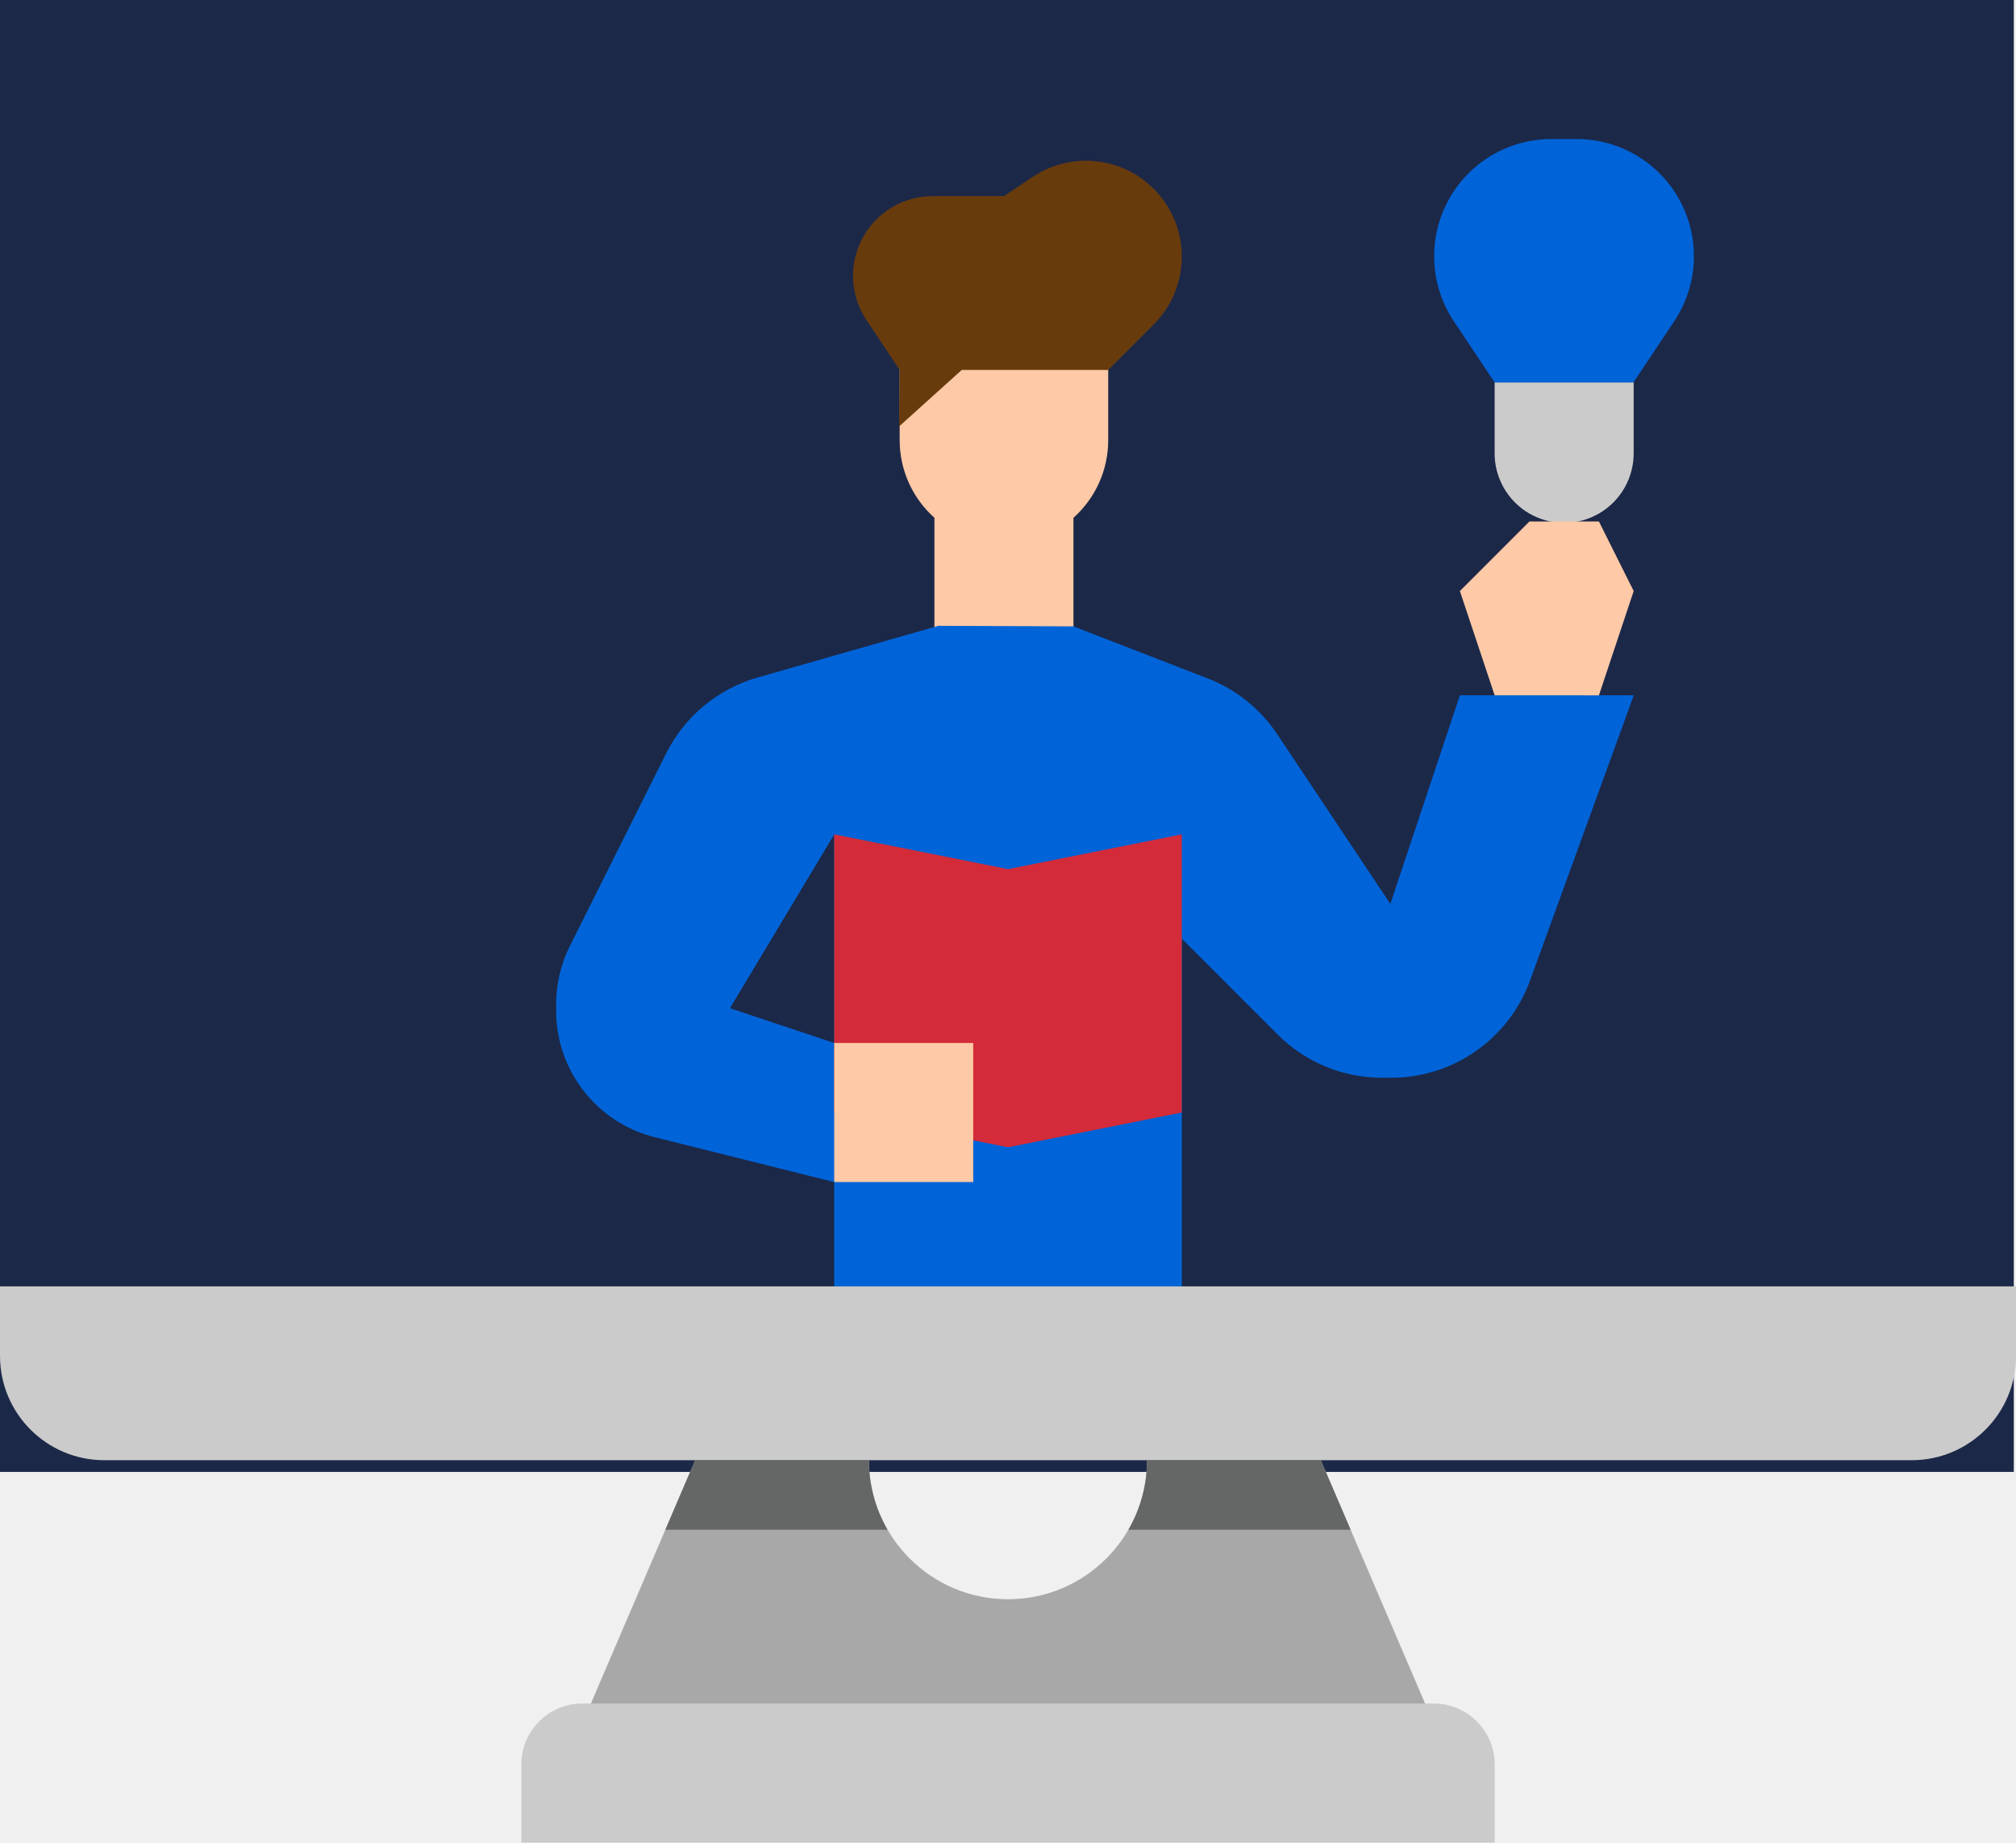
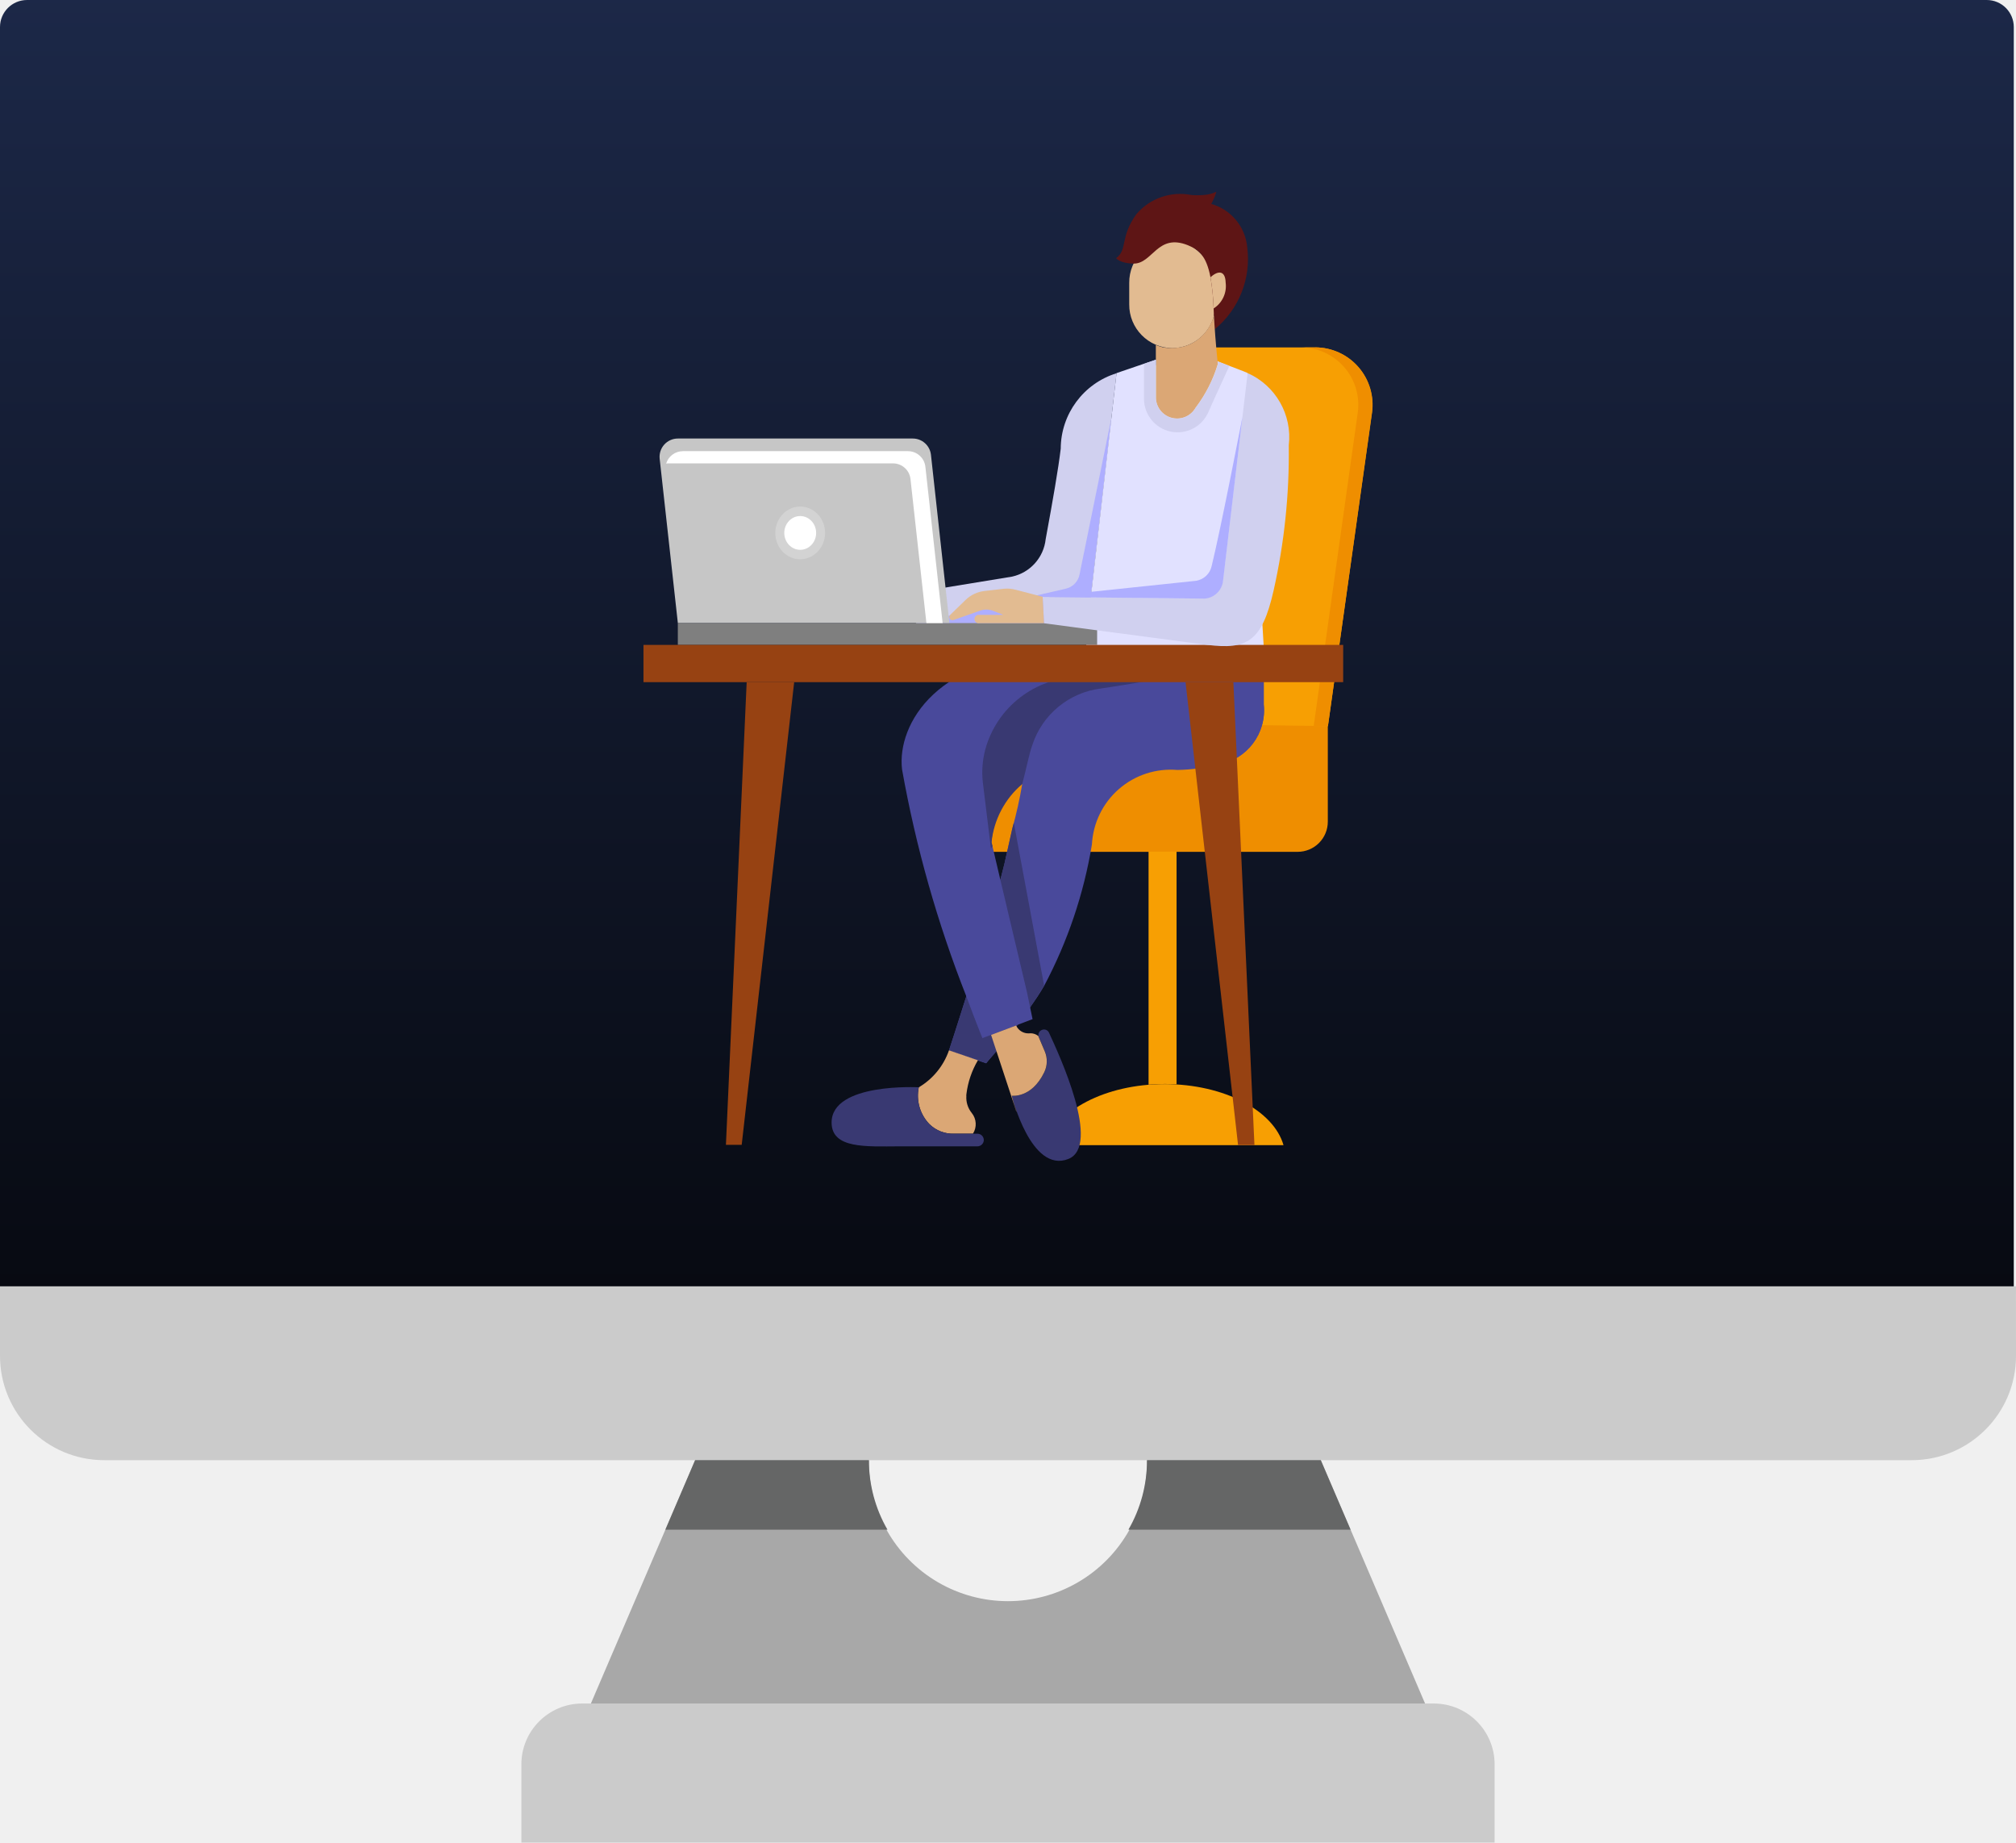
- <svg xmlns="http://www.w3.org/2000/svg" width="74.521" height="68.097" viewBox="0 0 74.521 68.097">
-   <g id="Group_7926" data-name="Group 7926" transform="translate(-8.987 -10)">
+ <svg xmlns="http://www.w3.org/2000/svg" width="74.522" height="68.098" viewBox="0 0 74.522 68.098">
+   <defs>
+     <linearGradient id="linear-gradient" x1="0.5" x2="0.5" y2="1" gradientUnits="objectBoundingBox">
+       <stop offset="0" stop-color="#1c2848" />
+       <stop offset="1" stop-color="#06080e" />
+     </linearGradient>
+   </defs>
+   <g id="online" transform="translate(-8.987 -10)">
    <g id="flat" transform="translate(8.987 10)">
-       <rect id="Rectangle_1094" data-name="Rectangle 1094" width="74.44" height="54.398" fill="#1c2848" />
-       <path id="Path_28561" data-name="Path 28561" d="M234.922,109.262a3.855,3.855,0,0,0-3.855,3.855v2.57a3.844,3.844,0,0,0,1.285,2.872v4.816h5.139v-4.816a3.844,3.844,0,0,0,1.285-2.872v-2.57A3.855,3.855,0,0,0,234.922,109.262Z" transform="translate(-197.811 -99.423)" fill="#fdc9a6" />
-       <path id="Path_28562" data-name="Path 28562" d="M222.054,92.728l-.021,2.088,2.316-2.088h5.414l1.682-1.682a3.543,3.543,0,0,0-4.471-5.453l-1.066.711h-2.634a2.945,2.945,0,0,0-2.45,4.578Z" transform="translate(-188.798 -79.056)" fill="#683b0d" />
-       <path id="Path_28563" data-name="Path 28563" d="M185.406,194.57l-2.57,7.709-4.181-6.271a5.461,5.461,0,0,0-2.57-2.062l-4.963-1.924-4.99-.021-6.684,1.91a5.461,5.461,0,0,0-3.384,2.809l-3.556,7.113a4.819,4.819,0,0,0-.509,2.155v.241a4.818,4.818,0,0,0,3.649,4.673l6.63,1.657v3.855h12.849V203.564l3.54,3.54a5.46,5.46,0,0,0,3.861,1.6h.337A5.461,5.461,0,0,0,188,205.109l3.833-10.539Zm-23.127,12.849-3.855-1.285,3.855-6.424Z" transform="translate(-131.442 -168.873)" fill="#0064d8" />
-       <path id="Path_28564" data-name="Path 28564" d="M368,136v2.57a2.57,2.57,0,1,0,5.139,0V136Z" transform="translate(-312.751 -121.867)" fill="#cbcbcb" />
-       <path id="Path_28565" data-name="Path 28565" d="M216,250.279V240l6.424,1.285L228.849,240v10.279l-6.424,1.285Z" transform="translate(-185.164 -209.164)" fill="#d32b39" />
-       <path id="Path_28566" data-name="Path 28566" d="M361.285,174.424,360,170.57l2.57-2.57h2.57l1.285,2.57-1.285,3.855Z" transform="translate(-306.036 -148.727)" fill="#fdc9a6" />
-       <path id="Path_28567" data-name="Path 28567" d="M356.322,88.994l-1.507-2.26a4.331,4.331,0,0,1,3.6-6.734h.946a4.331,4.331,0,0,1,3.6,6.734l-1.507,2.26Z" transform="translate(-301.074 -74.861)" fill="#0064d8" />
+       <rect id="Rectangle_1094" data-name="Rectangle 1094" width="74.44" height="50.753" rx="1" fill="url(#linear-gradient)" />
      <path id="Path_28568" data-name="Path 28568" d="M146.248,440h31.479a2.249,2.249,0,0,1,2.249,2.249v2.891H144v-2.891A2.248,2.248,0,0,1,146.248,440Z" transform="translate(-124.727 -377.042)" fill="#cbcbcb" />
-       <path id="Path_28569" data-name="Path 28569" d="M186.982,384h-6.424a5.139,5.139,0,1,1-10.279,0h-6.424L160,392.994h30.836Z" transform="translate(-138.158 -330.036)" fill="#a8a8a8" />
+       <path id="Path_28569" data-name="Path 28569" d="M186.982,384h-6.424a5.14,5.14,0,1,1-10.279,0h-6.424L160,392.994h30.836Z" transform="translate(-138.158 -330.036)" fill="#a8a8a8" />
      <path id="Path_28570" data-name="Path 28570" d="M98.521,344H24v2.57a3.855,3.855,0,0,0,3.855,3.855H94.667a3.855,3.855,0,0,0,3.855-3.855Z" transform="translate(-24 -296.46)" fill="#cbcbcb" />
-       <path id="Path_28571" data-name="Path 28571" d="M216,288h5.139v5.139H216Z" transform="translate(-185.164 -249.454)" fill="#fdc9a6" />
      <g id="Group_7925" data-name="Group 7925" transform="translate(24.595 53.964)">
        <path id="Path_28572" data-name="Path 28572" d="M185.353,386.57H177.14l1.1-2.57h6.424a5.121,5.121,0,0,0,.687,2.57Z" transform="translate(-177.14 -384)" fill="#656666" />
        <path id="Path_28573" data-name="Path 28573" d="M291.933,386.57H283.72a5.121,5.121,0,0,0,.687-2.57h6.424Z" transform="translate(-266.603 -384)" fill="#656666" />
      </g>
+       <g id="paced" transform="translate(4.278 -1.003)">
+         <g id="_5" data-name="5" transform="translate(19.508 8.102)">
+           <path id="Path_22201" data-name="Path 22201" d="M894.593,939.3c-.367-1.281-2.194-2.256-4.392-2.256s-4.025.974-4.392,2.256Z" transform="translate(-870.934 -904.077)" fill="#f79f03" />
+           <path id="Path_22202" data-name="Path 22202" d="M809.818,593.366h0a1.115,1.115,0,0,1-1.115,1.115h-7.249a1.115,1.115,0,0,0-1.115,1.115v1.3a1.115,1.115,0,0,0,1.115,1.115H813.2a1.115,1.115,0,0,0,1.116-1.116v-3.526a1.116,1.116,0,0,0-1.116-1.116h-2.272a1.115,1.115,0,0,0-1.115,1.116Z" transform="translate(-789.019 -573.628)" fill="#ef8e00" />
+           <path id="Path_22203" data-name="Path 22203" d="M977.06,730.65v8.61c.2-.016.393-.026.6-.026.147,0,.291.005.435.013v-8.6Z" transform="translate(-958.389 -706.272)" fill="#f79f03" />
+           <path id="Path_22204" data-name="Path 22204" d="M945.8,296.556l-6.152-.086a2.123,2.123,0,0,1-2.1-2.413l1.33-9.664a2.123,2.123,0,0,1,2.1-1.834h4.348a2.123,2.123,0,0,1,2.1,2.413Z" transform="translate(-920.499 -276.819)" fill="#f79f03" />
+           <path id="Path_22205" data-name="Path 22205" d="M1112.97,282.556h-.527a2.123,2.123,0,0,1,2.1,2.413l-1.628,11.576.526.007,1.631-11.585a2.123,2.123,0,0,0-2.1-2.413Z" transform="translate(-1088.139 -276.816)" fill="#ef8e00" />
+           <path id="Path_22206" data-name="Path 22206" d="M811.34,547.832v2.13a2.036,2.036,0,0,1-1.675,2.221,6.828,6.828,0,0,1-1.516.2,2.915,2.915,0,0,0-3.161,2.753,17.009,17.009,0,0,1-1.765,5.224,8.391,8.391,0,0,1-.519.786c-.159.219-.332.451-.508.678-.561.728-1.118,1.4-1.118,1.4l-1.373-.471s.281-.855.639-2c.427-1.355.962-3.114,1.26-4.311.2-.781.07-.221.443-1.9a15.757,15.757,0,0,0,.364-1.635C803.222,547.064,811.34,547.832,811.34,547.832Z" transform="translate(-788.411 -531.026)" fill="#49499b" />
+           <path id="Path_22207" data-name="Path 22207" d="M803.217,711.116a18.208,18.208,0,0,1-2.145,2.859L799.7,713.5s1.351-4.1,1.9-6.306c.194-.781.07-.221.443-1.9q.031-.105.053-.2Z" transform="translate(-788.406 -681.785)" fill="#393972" />
+           <path id="Path_22208" data-name="Path 22208" d="M770.973,548.6v2.13a2.035,2.035,0,0,1-1.675,2.221l-6.006.321a2.345,2.345,0,0,0-1.248.4c-.034.023-.067.047-.1.072a3.006,3.006,0,0,0-1.035,2.077l.035.148.291,1.235.987,4.168.111.537.094.451-.6.227-1.255.474s-.244-.6-.594-1.544a43.894,43.894,0,0,1-2.375-8.383c-.2-1.675,1.319-4.29,5.875-4.29Z" transform="translate(-748.044 -531.794)" fill="#49499b" />
+           <path id="Path_22209" data-name="Path 22209" d="M835.925,575.51s-.863.173-2.137.359a3.064,3.064,0,0,0-2.549,2.1c-.115.313-.222.887-.37,1.432a3.273,3.273,0,0,0-1.135,2.15l.035.148a.538.538,0,0,1-.057.081l-.3-2.445a3.3,3.3,0,0,1,.133-1.353,3.643,3.643,0,0,1,3.567-2.537Z" transform="translate(-816.868 -557.524)" fill="#393972" />
+           <path id="Path_22210" data-name="Path 22210" d="M856.664,890.212c-.476.972-1.2.863-1.2.863s.71,2.883,2.09,2.338c1.223-.484-.329-3.832-.716-4.67a.2.2,0,0,0-.258-.1h0a.2.2,0,0,0-.12.26l.228.537a.928.928,0,0,1-.024.772Z" transform="translate(-841.849 -857.679)" fill="#393972" />
+           <path id="Path_22211" data-name="Path 22211" d="M837.92,887.626s.727.108,1.2-.863a.927.927,0,0,0,.022-.774l-.228-.537a.179.179,0,0,1-.009-.03.464.464,0,0,0-.344-.1.5.5,0,0,1-.48-.291l-.924.348.934,2.834h.007C837.98,887.871,837.92,887.626,837.92,887.626Z" transform="translate(-824.307 -854.23)" fill="#dba775" />
+           <path id="Path_22212" data-name="Path 22212" d="M773.858,908.822a.258.258,0,0,1,.006-.066,3.213,3.213,0,0,1,.425-1.248l-1.07-.367h0a2.562,2.562,0,0,1-1.116,1.367h0a1.511,1.511,0,0,0,.388,1.355,1.231,1.231,0,0,0,.915.358h.7a.657.657,0,0,0-.044-.764.9.9,0,0,1-.2-.635Z" transform="translate(-761.926 -875.422)" fill="#dba775" />
+           <path id="Path_22213" data-name="Path 22213" d="M700.752,941.557h-.865a1.23,1.23,0,0,1-.915-.358,1.511,1.511,0,0,1-.388-1.357s-3.219-.179-3.224,1.3c0,.975,1.265.887,2.5.882h2.89a.237.237,0,0,0,.237-.237h0a.237.237,0,0,0-.235-.23Z" transform="translate(-688.406 -906.757)" fill="#393972" />
+           <path id="Path_22214" data-name="Path 22214" d="M770.34,314.7v-1.142l3.555-.582a1.592,1.592,0,0,0,1.24-1.386c.264-1.429.47-2.613.556-3.342a2.931,2.931,0,0,1,2.064-2.788l-1.061,9.239Z" transform="translate(-760.267 -298.765)" fill="#d0d0ef" />
+           <path id="Path_22215" data-name="Path 22215" d="M775.891,350.675l-5.551,1.277h6.35l.882-7.622-1.185,5.821a.665.665,0,0,1-.5.524Z" transform="translate(-760.267 -336.02)" fill="#aeaeff" />
+           <path id="Path_22216" data-name="Path 22216" d="M961.482,186.31h0a1.607,1.607,0,0,0-1.592,1.622v.787a1.608,1.608,0,0,0,1.592,1.622h0a1.6,1.6,0,0,0,1.592-1.6v-.813a1.919,1.919,0,0,0-1.592-1.618Z" transform="translate(-941.934 -184.573)" fill="#e2bb91" />
+           <path id="Path_22217" data-name="Path 22217" d="M950.863,146.513c.4.162.685.384.838,1.186a8.236,8.236,0,0,1,.116,1.151q.005.128.01.268a.042.042,0,0,1,0-.01c.007.136.018.31.032.511a3.361,3.361,0,0,0,1.2-3.031,1.835,1.835,0,0,0-1.33-1.6,2.347,2.347,0,0,0,.181-.418c.011-.1-.079.142-.911.089a2.125,2.125,0,0,0-2.038.707c-.619.859-.313,1.307-.749,1.627,0,0,.136.191.645.2C949.565,147.2,949.737,146.062,950.863,146.513Z" transform="translate(-930.741 -144.55)" fill="#5e1515" />
+           <path id="Path_22218" data-name="Path 22218" d="M1032.2,217.412a8.218,8.218,0,0,0-.116-1.151c.285-.26.549-.254.561.2a.98.98,0,0,1-.444.952Z" transform="translate(-1011.124 -213.113)" fill="#e2bb91" />
+           <path id="Path_22219" data-name="Path 22219" d="M985.8,255.9c-.08-.76-.122-1.418-.143-1.794a1.621,1.621,0,0,1-.612.907,1.515,1.515,0,0,1-.928.3h-.165l-.056-.007h-.021l-.067-.012H983.8a.259.259,0,0,1-.073-.017h0a1.6,1.6,0,0,1-.217-.073h0v1.982a.784.784,0,0,0,1.464.347A5.128,5.128,0,0,0,985.8,255.9Z" transform="translate(-964.57 -249.553)" fill="#dba775" />
+           <path id="Path_22220" data-name="Path 22220" d="M927.8,304.1l-6.581.215.051-.76.022-.329h.005l1.062-9.241,1.013-.346.442-.151v1.432a.784.784,0,0,0,1.464.347,5.105,5.105,0,0,0,.825-1.622c0-.032-.007-.063-.009-.095h0c.044.019.279.108.431.166l.094.035c.365.136.582.228.582.228Z" transform="translate(-904.872 -287.295)" fill="#e1e1ff" />
+           <path id="Path_22221" data-name="Path 22221" d="M553.2,370.4H543.161l-.672-6.073a.676.676,0,0,1,.672-.749h8.684a.676.676,0,0,1,.672.6Z" transform="translate(-541.89 -354.47)" fill="#c6c6c6" />
+           <path id="Path_22222" data-name="Path 22222" d="M548.332,375.183h8.319a.648.648,0,0,1,.644.576l.609,5.509h.6l-.658-5.961a.648.648,0,0,0-.644-.576h-8.319a.648.648,0,0,0-.619.458A.416.416,0,0,1,548.332,375.183Z" transform="translate(-547.425 -365.156)" fill="#fff" />
+           <rect id="Rectangle_605" data-name="Rectangle 605" width="15.5" height="0.803" transform="translate(1.27 15.932)" fill="#7f7f7f" />
+           <ellipse id="Ellipse_5" data-name="Ellipse 5" cx="0.974" cy="0.92" rx="0.974" ry="0.92" transform="translate(4.857 13.555) rotate(-89.026)" fill="#d3d3d3" />
+           <ellipse id="Ellipse_6" data-name="Ellipse 6" cx="0.589" cy="0.624" rx="0.589" ry="0.624" transform="translate(5.205 11.973)" fill="#fff" />
+           <rect id="Rectangle_606" data-name="Rectangle 606" width="25.865" height="1.377" transform="translate(0 16.735)" fill="#974212" />
+           <path id="Path_22223" data-name="Path 22223" d="M775.617,533.867h-.606L773.07,516.76h1.768Z" transform="translate(-753.032 -498.648)" fill="#974212" />
+           <path id="Path_22224" data-name="Path 22224" d="M367.2,516.76l-1.94,17.1h-.583l.767-17.1Z" transform="translate(-361.629 -498.648)" fill="#974212" />
+           <path id="Path_22225" data-name="Path 22225" d="M892.016,308.032a23.055,23.055,0,0,1-.561,5.365c-.43,1.9-.992,2.189-2.447,2.009-.788-.1-6.037-.8-6.037-.8l-.054-.975,5.886.061a.781.781,0,0,0,.778-.646l.915-7.685A2.589,2.589,0,0,1,892.016,308.032Z" transform="translate(-868.162 -298.671)" fill="#d0d0ef" />
+           <path id="Path_22226" data-name="Path 22226" d="M890.308,344.34s-.787,4.079-1.135,5.5a.7.7,0,0,1-.6.558l-5.649.594,5.99.062a.74.74,0,0,0,.679-.665Z" transform="translate(-868.167 -336.03)" fill="#aeaeff" />
+           <path id="Path_22227" data-name="Path 22227" d="M803.378,497.177l-1.012-.264a1.2,1.2,0,0,0-.439-.031l-.7.081a1.2,1.2,0,0,0-.7.332l-.566.551a.115.115,0,0,0,.11.193l1-.351a.69.69,0,0,1,.486.011l.366.146h-.882a.156.156,0,1,0,0,.307h2.387Z" transform="translate(-788.622 -482.22)" fill="#e2bb91" />
+           <path id="Path_22228" data-name="Path 22228" d="M976.156,293.738c-.1.226-.58,1.252-.776,1.706a1.241,1.241,0,0,1-2.38-.493v-1.289l.442-.151v1.432a.784.784,0,0,0,1.464.347,5.1,5.1,0,0,0,.825-1.622c0-.032-.007-.063-.01-.1h0Z" transform="translate(-954.498 -287.314)" fill="#d0d0ef" />
+         </g>
+       </g>
    </g>
  </g>
</svg>
